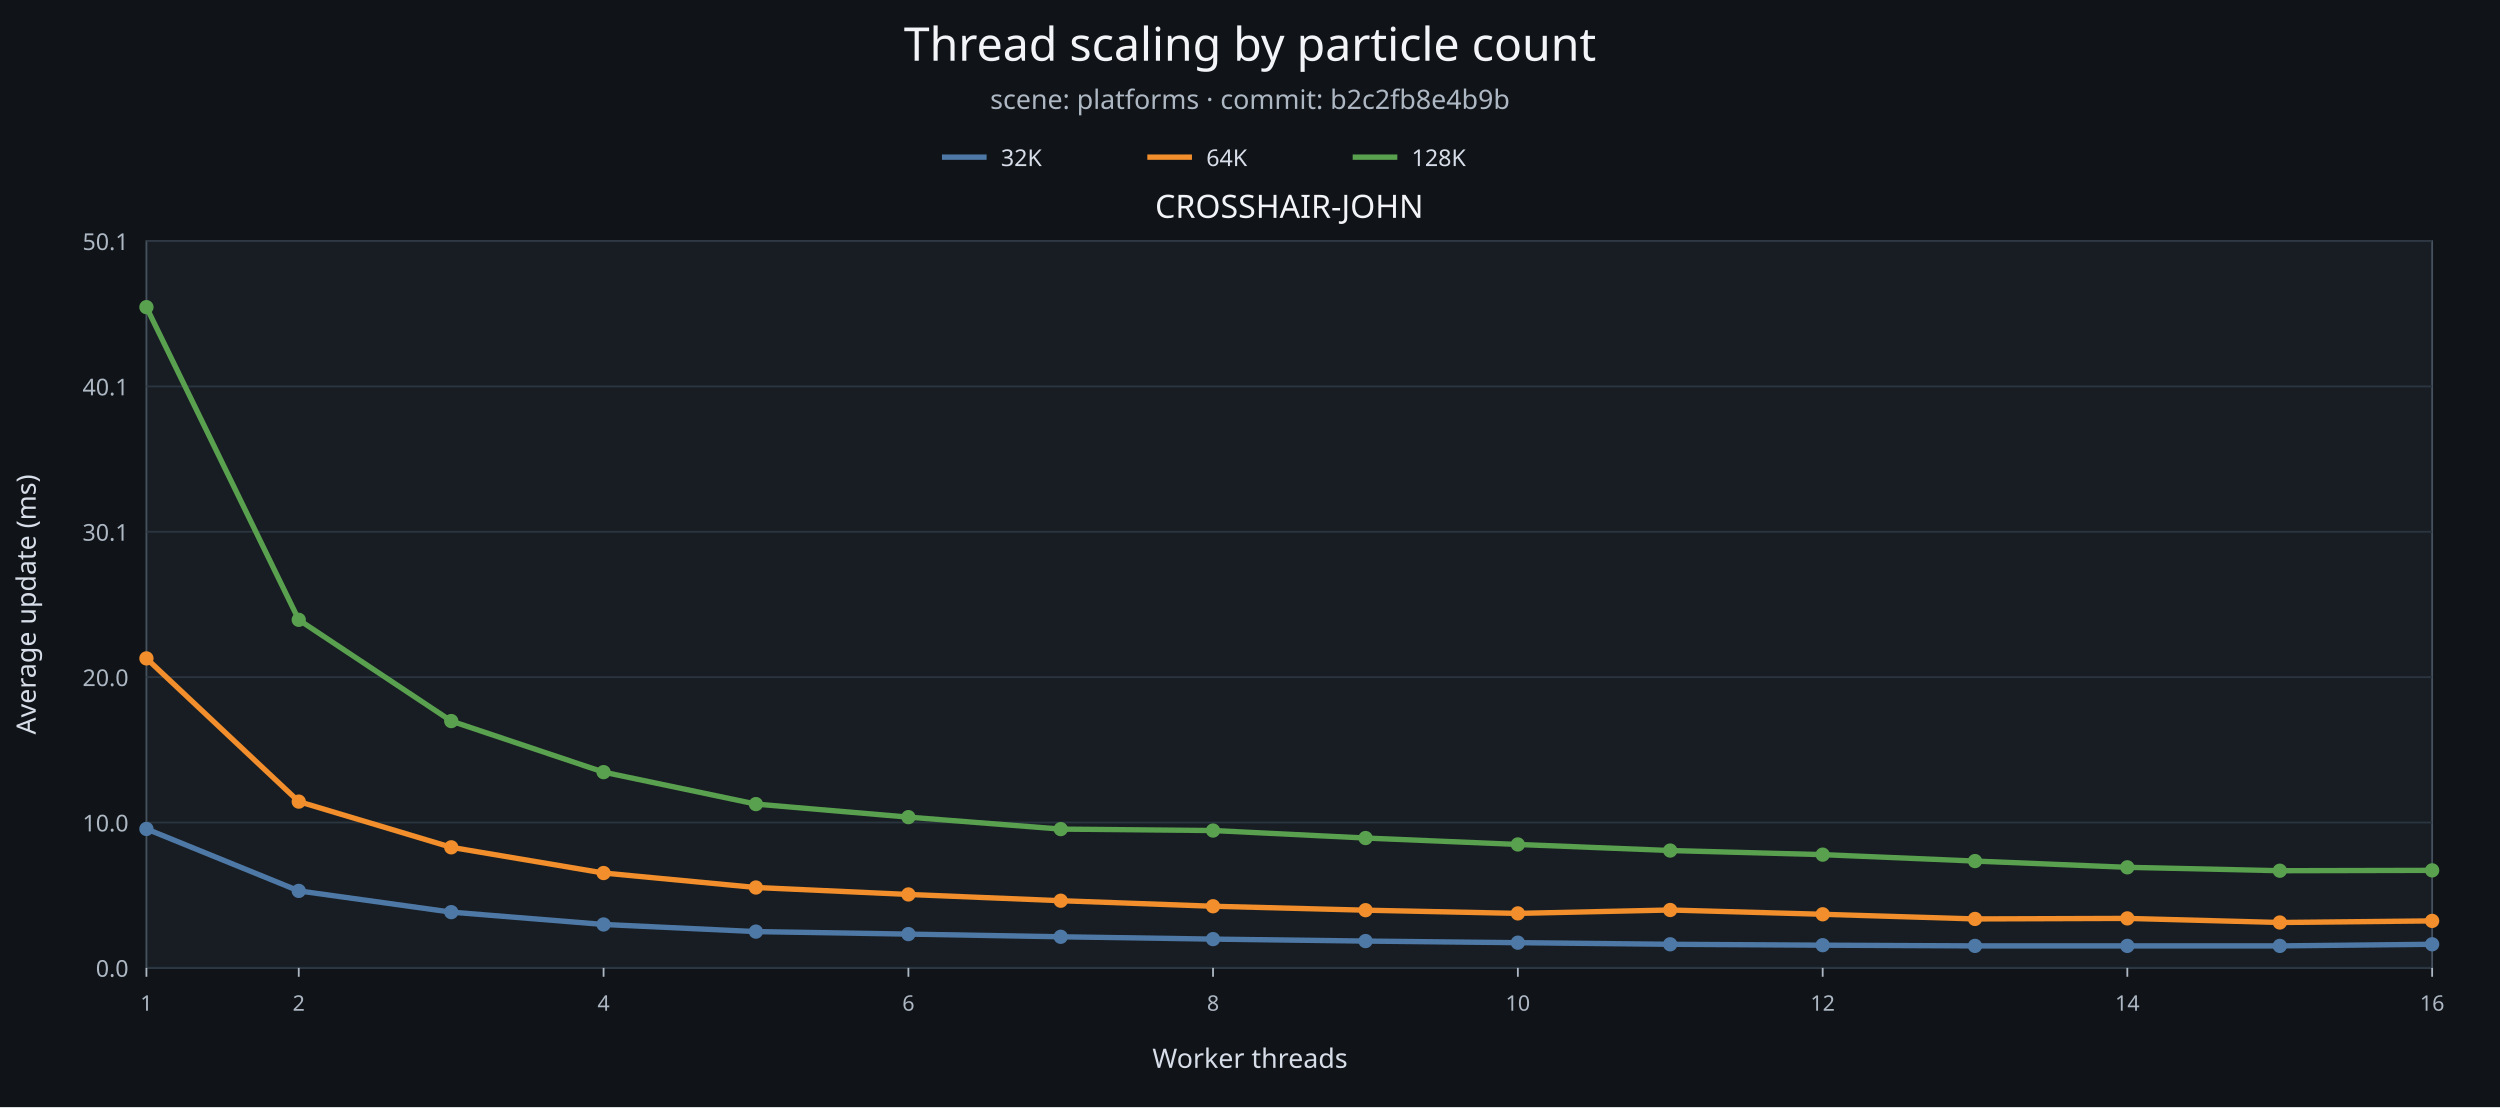
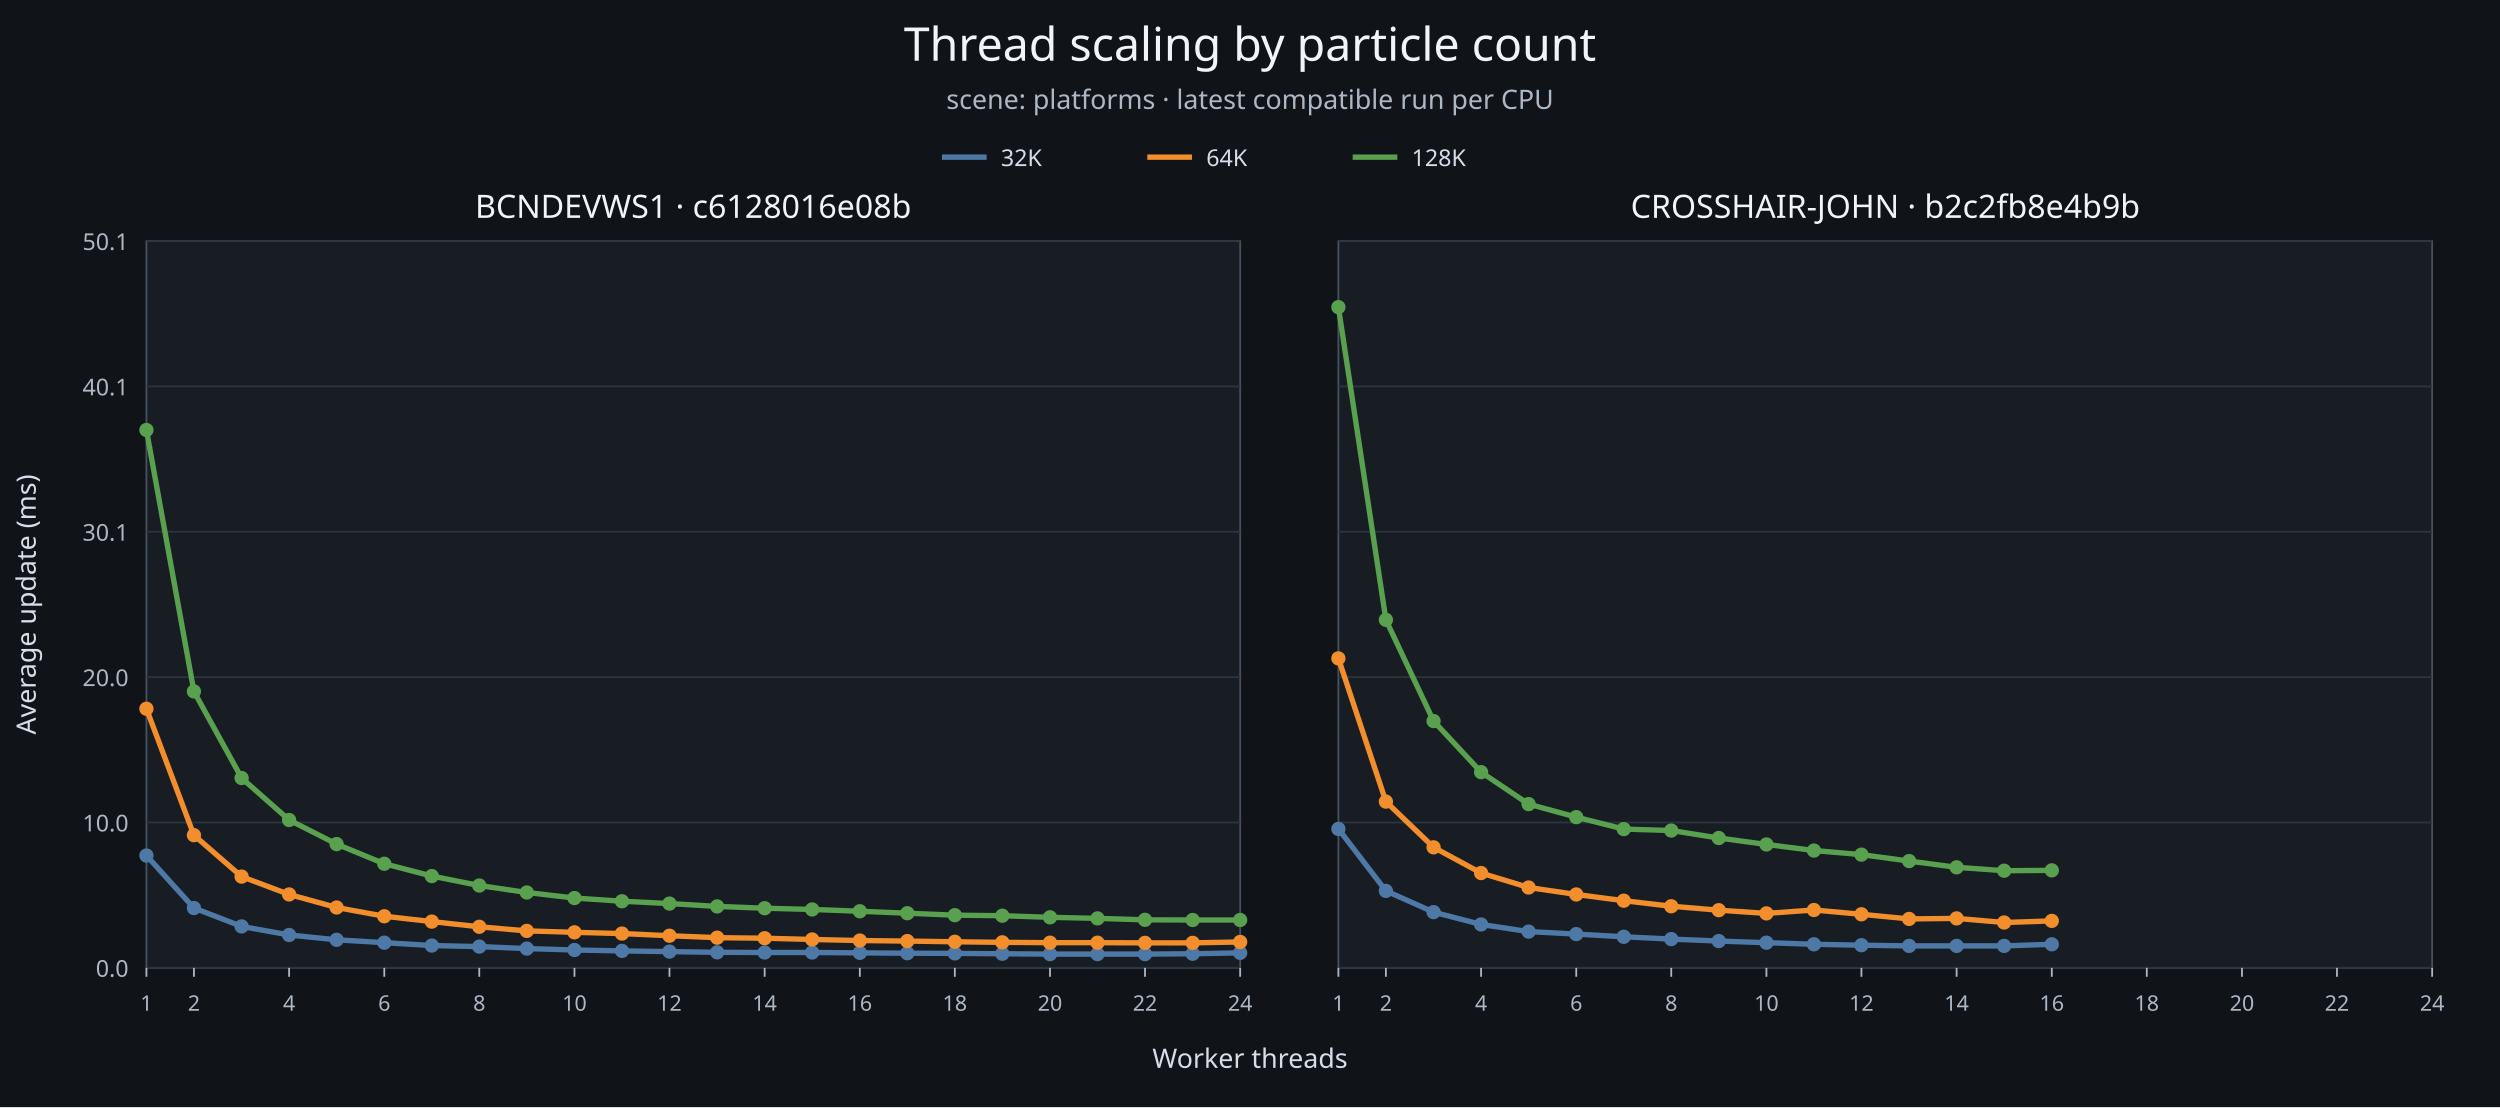
<svg xmlns="http://www.w3.org/2000/svg" width="1400" height="620" viewBox="0 0 1400 620">
  <rect width="100%" height="100%" fill="#101418" />
  <text x="700.0" y="34.0" fill="#f2f4f8" text-anchor="middle" font-size="26" font-family="sans-serif">Thread scaling by particle count</text>
-   <text x="700.0" y="61.0" fill="#aeb8c4" text-anchor="middle" font-size="15" font-family="sans-serif">scene: platforms · commit: b2c2fb8e4b9b</text>
+   <text x="700.0" y="61.0" fill="#aeb8c4" text-anchor="middle" font-size="15" font-family="sans-serif">scene: platforms · latest compatible run per CPU</text>
  <line x1="527.5" y1="88" x2="552.5" y2="88" stroke="#4e79a7" stroke-width="3" />
  <text x="560.5" y="93.0" fill="#d8dee9" font-size="13" font-family="sans-serif">32K</text>
  <line x1="642.5" y1="88" x2="667.5" y2="88" stroke="#f28e2b" stroke-width="3" />
  <text x="675.5" y="93.0" fill="#d8dee9" font-size="13" font-family="sans-serif">64K</text>
  <line x1="757.5" y1="88" x2="782.5" y2="88" stroke="#59a14f" stroke-width="3" />
  <text x="790.5" y="93.0" fill="#d8dee9" font-size="13" font-family="sans-serif">128K</text>
-   <rect x="82.0" y="135" width="1280.0" height="407" fill="#171d23" stroke="#45515e" />
-   <text x="722.0" y="122.0" fill="#f2f4f8" text-anchor="middle" font-size="18" font-family="sans-serif">CROSSHAIR-JOHN</text>
-   <line x1="82.0" y1="542.0" x2="1362.0" y2="542.0" stroke="#2b3540" />
+   <rect x="82.0" y="135" width="612.5" height="407" fill="#171d23" stroke="#45515e" />
+   <text x="388.2" y="122.0" fill="#f2f4f8" text-anchor="middle" font-size="18" font-family="sans-serif">BCNDEVWS1 · c6128016e08b</text>
+   <line x1="82.0" y1="542.0" x2="694.5" y2="542.0" stroke="#2b3540" />
  <text x="72.0" y="547.0" fill="#aeb8c4" text-anchor="end" font-size="13" font-family="sans-serif">0.0</text>
-   <line x1="82.0" y1="460.6" x2="1362.0" y2="460.6" stroke="#2b3540" />
+   <line x1="82.0" y1="460.6" x2="694.5" y2="460.6" stroke="#2b3540" />
  <text x="72.0" y="465.6" fill="#aeb8c4" text-anchor="end" font-size="13" font-family="sans-serif">10.0</text>
-   <line x1="82.0" y1="379.2" x2="1362.0" y2="379.2" stroke="#2b3540" />
+   <line x1="82.0" y1="379.2" x2="694.5" y2="379.2" stroke="#2b3540" />
  <text x="72.0" y="384.2" fill="#aeb8c4" text-anchor="end" font-size="13" font-family="sans-serif">20.0</text>
-   <line x1="82.0" y1="297.8" x2="1362.0" y2="297.8" stroke="#2b3540" />
+   <line x1="82.0" y1="297.8" x2="694.5" y2="297.8" stroke="#2b3540" />
  <text x="72.0" y="302.8" fill="#aeb8c4" text-anchor="end" font-size="13" font-family="sans-serif">30.1</text>
-   <line x1="82.0" y1="216.4" x2="1362.0" y2="216.4" stroke="#2b3540" />
+   <line x1="82.0" y1="216.4" x2="694.5" y2="216.4" stroke="#2b3540" />
  <text x="72.0" y="221.4" fill="#aeb8c4" text-anchor="end" font-size="13" font-family="sans-serif">40.1</text>
-   <line x1="82.0" y1="135.0" x2="1362.0" y2="135.0" stroke="#2b3540" />
+   <line x1="82.0" y1="135.0" x2="694.5" y2="135.0" stroke="#2b3540" />
  <text x="72.0" y="140.0" fill="#aeb8c4" text-anchor="end" font-size="13" font-family="sans-serif">50.1</text>
  <line x1="82.0" y1="542.0" x2="82.0" y2="547.0" stroke="#aeb8c4" />
  <text x="82.0" y="566.0" fill="#aeb8c4" text-anchor="middle" font-size="12" font-family="sans-serif">1</text>
-   <line x1="167.3" y1="542.0" x2="167.3" y2="547.0" stroke="#aeb8c4" />
-   <text x="167.3" y="566.0" fill="#aeb8c4" text-anchor="middle" font-size="12" font-family="sans-serif">2</text>
-   <line x1="338.0" y1="542.0" x2="338.0" y2="547.0" stroke="#aeb8c4" />
-   <text x="338.0" y="566.0" fill="#aeb8c4" text-anchor="middle" font-size="12" font-family="sans-serif">4</text>
-   <line x1="508.7" y1="542.0" x2="508.7" y2="547.0" stroke="#aeb8c4" />
-   <text x="508.7" y="566.0" fill="#aeb8c4" text-anchor="middle" font-size="12" font-family="sans-serif">6</text>
-   <line x1="679.3" y1="542.0" x2="679.3" y2="547.0" stroke="#aeb8c4" />
-   <text x="679.3" y="566.0" fill="#aeb8c4" text-anchor="middle" font-size="12" font-family="sans-serif">8</text>
-   <line x1="850.0" y1="542.0" x2="850.0" y2="547.0" stroke="#aeb8c4" />
-   <text x="850.0" y="566.0" fill="#aeb8c4" text-anchor="middle" font-size="12" font-family="sans-serif">10</text>
-   <line x1="1020.7" y1="542.0" x2="1020.7" y2="547.0" stroke="#aeb8c4" />
-   <text x="1020.7" y="566.0" fill="#aeb8c4" text-anchor="middle" font-size="12" font-family="sans-serif">12</text>
-   <line x1="1191.3" y1="542.0" x2="1191.3" y2="547.0" stroke="#aeb8c4" />
-   <text x="1191.3" y="566.0" fill="#aeb8c4" text-anchor="middle" font-size="12" font-family="sans-serif">14</text>
+   <line x1="108.6" y1="542.0" x2="108.6" y2="547.0" stroke="#aeb8c4" />
+   <text x="108.6" y="566.0" fill="#aeb8c4" text-anchor="middle" font-size="12" font-family="sans-serif">2</text>
+   <line x1="161.9" y1="542.0" x2="161.9" y2="547.0" stroke="#aeb8c4" />
+   <text x="161.9" y="566.0" fill="#aeb8c4" text-anchor="middle" font-size="12" font-family="sans-serif">4</text>
+   <line x1="215.2" y1="542.0" x2="215.2" y2="547.0" stroke="#aeb8c4" />
+   <text x="215.2" y="566.0" fill="#aeb8c4" text-anchor="middle" font-size="12" font-family="sans-serif">6</text>
+   <line x1="268.4" y1="542.0" x2="268.4" y2="547.0" stroke="#aeb8c4" />
+   <text x="268.4" y="566.0" fill="#aeb8c4" text-anchor="middle" font-size="12" font-family="sans-serif">8</text>
+   <line x1="321.7" y1="542.0" x2="321.7" y2="547.0" stroke="#aeb8c4" />
+   <text x="321.7" y="566.0" fill="#aeb8c4" text-anchor="middle" font-size="12" font-family="sans-serif">10</text>
+   <line x1="374.9" y1="542.0" x2="374.9" y2="547.0" stroke="#aeb8c4" />
+   <text x="374.9" y="566.0" fill="#aeb8c4" text-anchor="middle" font-size="12" font-family="sans-serif">12</text>
+   <line x1="428.2" y1="542.0" x2="428.2" y2="547.0" stroke="#aeb8c4" />
+   <text x="428.2" y="566.0" fill="#aeb8c4" text-anchor="middle" font-size="12" font-family="sans-serif">14</text>
+   <line x1="481.5" y1="542.0" x2="481.5" y2="547.0" stroke="#aeb8c4" />
+   <text x="481.5" y="566.0" fill="#aeb8c4" text-anchor="middle" font-size="12" font-family="sans-serif">16</text>
+   <line x1="534.7" y1="542.0" x2="534.7" y2="547.0" stroke="#aeb8c4" />
+   <text x="534.7" y="566.0" fill="#aeb8c4" text-anchor="middle" font-size="12" font-family="sans-serif">18</text>
+   <line x1="588.0" y1="542.0" x2="588.0" y2="547.0" stroke="#aeb8c4" />
+   <text x="588.0" y="566.0" fill="#aeb8c4" text-anchor="middle" font-size="12" font-family="sans-serif">20</text>
+   <line x1="641.2" y1="542.0" x2="641.2" y2="547.0" stroke="#aeb8c4" />
+   <text x="641.2" y="566.0" fill="#aeb8c4" text-anchor="middle" font-size="12" font-family="sans-serif">22</text>
+   <line x1="694.5" y1="542.0" x2="694.5" y2="547.0" stroke="#aeb8c4" />
+   <text x="694.5" y="566.0" fill="#aeb8c4" text-anchor="middle" font-size="12" font-family="sans-serif">24</text>
+   <polyline points="82.0,479.1 108.6,508.5 135.3,518.8 161.9,523.6 188.5,526.3 215.2,527.9 241.8,529.5 268.4,530.1 295.0,531.2 321.7,532.0 348.3,532.5 374.9,532.9 401.6,533.3 428.2,533.4 454.8,533.4 481.5,533.6 508.1,533.8 534.7,533.9 561.3,534.1 588.0,534.3 614.6,534.3 641.2,534.3 667.9,534.1 694.5,533.6" fill="none" stroke="#4e79a7" stroke-width="3" />
+   <circle cx="82.0" cy="479.1" r="4" fill="#4e79a7" />
+   <circle cx="108.6" cy="508.5" r="4" fill="#4e79a7" />
+   <circle cx="135.3" cy="518.8" r="4" fill="#4e79a7" />
+   <circle cx="161.9" cy="523.6" r="4" fill="#4e79a7" />
+   <circle cx="188.5" cy="526.3" r="4" fill="#4e79a7" />
+   <circle cx="215.2" cy="527.9" r="4" fill="#4e79a7" />
+   <circle cx="241.8" cy="529.5" r="4" fill="#4e79a7" />
+   <circle cx="268.4" cy="530.1" r="4" fill="#4e79a7" />
+   <circle cx="295.0" cy="531.2" r="4" fill="#4e79a7" />
+   <circle cx="321.7" cy="532.0" r="4" fill="#4e79a7" />
+   <circle cx="348.3" cy="532.5" r="4" fill="#4e79a7" />
+   <circle cx="374.9" cy="532.9" r="4" fill="#4e79a7" />
+   <circle cx="401.6" cy="533.3" r="4" fill="#4e79a7" />
+   <circle cx="428.2" cy="533.4" r="4" fill="#4e79a7" />
+   <circle cx="454.8" cy="533.4" r="4" fill="#4e79a7" />
+   <circle cx="481.5" cy="533.6" r="4" fill="#4e79a7" />
+   <circle cx="508.1" cy="533.8" r="4" fill="#4e79a7" />
+   <circle cx="534.7" cy="533.9" r="4" fill="#4e79a7" />
+   <circle cx="561.3" cy="534.1" r="4" fill="#4e79a7" />
+   <circle cx="588.0" cy="534.3" r="4" fill="#4e79a7" />
+   <circle cx="614.6" cy="534.3" r="4" fill="#4e79a7" />
+   <circle cx="641.2" cy="534.3" r="4" fill="#4e79a7" />
+   <circle cx="667.9" cy="534.1" r="4" fill="#4e79a7" />
+   <circle cx="694.5" cy="533.6" r="4" fill="#4e79a7" />
+   <polyline points="82.0,396.9 108.6,467.7 135.3,490.9 161.9,500.9 188.5,508.2 215.2,513.1 241.8,516.1 268.4,519.0 295.0,521.3 321.7,522.1 348.3,522.8 374.9,524.0 401.6,525.1 428.2,525.4 454.8,526.1 481.5,526.7 508.1,527.0 534.7,527.4 561.3,527.7 588.0,527.9 614.6,527.9 641.2,528.0 667.9,528.0 694.5,527.5" fill="none" stroke="#f28e2b" stroke-width="3" />
+   <circle cx="82.0" cy="396.9" r="4" fill="#f28e2b" />
+   <circle cx="108.6" cy="467.7" r="4" fill="#f28e2b" />
+   <circle cx="135.3" cy="490.9" r="4" fill="#f28e2b" />
+   <circle cx="161.9" cy="500.9" r="4" fill="#f28e2b" />
+   <circle cx="188.5" cy="508.2" r="4" fill="#f28e2b" />
+   <circle cx="215.2" cy="513.1" r="4" fill="#f28e2b" />
+   <circle cx="241.8" cy="516.1" r="4" fill="#f28e2b" />
+   <circle cx="268.4" cy="519.0" r="4" fill="#f28e2b" />
+   <circle cx="295.0" cy="521.3" r="4" fill="#f28e2b" />
+   <circle cx="321.7" cy="522.1" r="4" fill="#f28e2b" />
+   <circle cx="348.3" cy="522.8" r="4" fill="#f28e2b" />
+   <circle cx="374.9" cy="524.0" r="4" fill="#f28e2b" />
+   <circle cx="401.6" cy="525.1" r="4" fill="#f28e2b" />
+   <circle cx="428.2" cy="525.4" r="4" fill="#f28e2b" />
+   <circle cx="454.8" cy="526.1" r="4" fill="#f28e2b" />
+   <circle cx="481.5" cy="526.7" r="4" fill="#f28e2b" />
+   <circle cx="508.1" cy="527.0" r="4" fill="#f28e2b" />
+   <circle cx="534.7" cy="527.4" r="4" fill="#f28e2b" />
+   <circle cx="561.3" cy="527.7" r="4" fill="#f28e2b" />
+   <circle cx="588.0" cy="527.9" r="4" fill="#f28e2b" />
+   <circle cx="614.6" cy="527.9" r="4" fill="#f28e2b" />
+   <circle cx="641.2" cy="528.0" r="4" fill="#f28e2b" />
+   <circle cx="667.9" cy="528.0" r="4" fill="#f28e2b" />
+   <circle cx="694.5" cy="527.5" r="4" fill="#f28e2b" />
+   <polyline points="82.0,240.8 108.6,387.2 135.3,435.7 161.9,459.2 188.5,472.7 215.2,483.7 241.8,490.6 268.4,495.9 295.0,499.8 321.7,502.9 348.3,504.7 374.9,506.0 401.6,507.6 428.2,508.6 454.8,509.3 481.5,510.3 508.1,511.4 534.7,512.5 561.3,512.8 588.0,513.7 614.6,514.3 641.2,515.1 667.9,515.2 694.5,515.2" fill="none" stroke="#59a14f" stroke-width="3" />
+   <circle cx="82.0" cy="240.8" r="4" fill="#59a14f" />
+   <circle cx="108.6" cy="387.2" r="4" fill="#59a14f" />
+   <circle cx="135.3" cy="435.7" r="4" fill="#59a14f" />
+   <circle cx="161.9" cy="459.2" r="4" fill="#59a14f" />
+   <circle cx="188.5" cy="472.7" r="4" fill="#59a14f" />
+   <circle cx="215.2" cy="483.7" r="4" fill="#59a14f" />
+   <circle cx="241.8" cy="490.6" r="4" fill="#59a14f" />
+   <circle cx="268.4" cy="495.9" r="4" fill="#59a14f" />
+   <circle cx="295.0" cy="499.8" r="4" fill="#59a14f" />
+   <circle cx="321.7" cy="502.9" r="4" fill="#59a14f" />
+   <circle cx="348.3" cy="504.7" r="4" fill="#59a14f" />
+   <circle cx="374.9" cy="506.0" r="4" fill="#59a14f" />
+   <circle cx="401.6" cy="507.6" r="4" fill="#59a14f" />
+   <circle cx="428.2" cy="508.6" r="4" fill="#59a14f" />
+   <circle cx="454.8" cy="509.3" r="4" fill="#59a14f" />
+   <circle cx="481.5" cy="510.3" r="4" fill="#59a14f" />
+   <circle cx="508.1" cy="511.4" r="4" fill="#59a14f" />
+   <circle cx="534.7" cy="512.5" r="4" fill="#59a14f" />
+   <circle cx="561.3" cy="512.8" r="4" fill="#59a14f" />
+   <circle cx="588.0" cy="513.7" r="4" fill="#59a14f" />
+   <circle cx="614.6" cy="514.3" r="4" fill="#59a14f" />
+   <circle cx="641.2" cy="515.1" r="4" fill="#59a14f" />
+   <circle cx="667.9" cy="515.2" r="4" fill="#59a14f" />
+   <circle cx="694.5" cy="515.2" r="4" fill="#59a14f" />
+   <rect x="749.5" y="135" width="612.5" height="407" fill="#171d23" stroke="#45515e" />
+   <text x="1055.8" y="122.0" fill="#f2f4f8" text-anchor="middle" font-size="18" font-family="sans-serif">CROSSHAIR-JOHN · b2c2fb8e4b9b</text>
+   <line x1="749.5" y1="542.0" x2="1362.0" y2="542.0" stroke="#2b3540" />
+   <line x1="749.5" y1="460.6" x2="1362.0" y2="460.6" stroke="#2b3540" />
+   <line x1="749.5" y1="379.2" x2="1362.0" y2="379.2" stroke="#2b3540" />
+   <line x1="749.5" y1="297.8" x2="1362.0" y2="297.8" stroke="#2b3540" />
+   <line x1="749.5" y1="216.4" x2="1362.0" y2="216.4" stroke="#2b3540" />
+   <line x1="749.5" y1="135.0" x2="1362.0" y2="135.0" stroke="#2b3540" />
+   <line x1="749.5" y1="542.0" x2="749.5" y2="547.0" stroke="#aeb8c4" />
+   <text x="749.5" y="566.0" fill="#aeb8c4" text-anchor="middle" font-size="12" font-family="sans-serif">1</text>
+   <line x1="776.1" y1="542.0" x2="776.1" y2="547.0" stroke="#aeb8c4" />
+   <text x="776.1" y="566.0" fill="#aeb8c4" text-anchor="middle" font-size="12" font-family="sans-serif">2</text>
+   <line x1="829.4" y1="542.0" x2="829.4" y2="547.0" stroke="#aeb8c4" />
+   <text x="829.4" y="566.0" fill="#aeb8c4" text-anchor="middle" font-size="12" font-family="sans-serif">4</text>
+   <line x1="882.7" y1="542.0" x2="882.7" y2="547.0" stroke="#aeb8c4" />
+   <text x="882.7" y="566.0" fill="#aeb8c4" text-anchor="middle" font-size="12" font-family="sans-serif">6</text>
+   <line x1="935.9" y1="542.0" x2="935.9" y2="547.0" stroke="#aeb8c4" />
+   <text x="935.9" y="566.0" fill="#aeb8c4" text-anchor="middle" font-size="12" font-family="sans-serif">8</text>
+   <line x1="989.2" y1="542.0" x2="989.2" y2="547.0" stroke="#aeb8c4" />
+   <text x="989.2" y="566.0" fill="#aeb8c4" text-anchor="middle" font-size="12" font-family="sans-serif">10</text>
+   <line x1="1042.4" y1="542.0" x2="1042.4" y2="547.0" stroke="#aeb8c4" />
+   <text x="1042.4" y="566.0" fill="#aeb8c4" text-anchor="middle" font-size="12" font-family="sans-serif">12</text>
+   <line x1="1095.7" y1="542.0" x2="1095.7" y2="547.0" stroke="#aeb8c4" />
+   <text x="1095.7" y="566.0" fill="#aeb8c4" text-anchor="middle" font-size="12" font-family="sans-serif">14</text>
+   <line x1="1149.0" y1="542.0" x2="1149.0" y2="547.0" stroke="#aeb8c4" />
+   <text x="1149.0" y="566.0" fill="#aeb8c4" text-anchor="middle" font-size="12" font-family="sans-serif">16</text>
+   <line x1="1202.2" y1="542.0" x2="1202.2" y2="547.0" stroke="#aeb8c4" />
+   <text x="1202.2" y="566.0" fill="#aeb8c4" text-anchor="middle" font-size="12" font-family="sans-serif">18</text>
+   <line x1="1255.5" y1="542.0" x2="1255.5" y2="547.0" stroke="#aeb8c4" />
+   <text x="1255.5" y="566.0" fill="#aeb8c4" text-anchor="middle" font-size="12" font-family="sans-serif">20</text>
+   <line x1="1308.7" y1="542.0" x2="1308.7" y2="547.0" stroke="#aeb8c4" />
+   <text x="1308.7" y="566.0" fill="#aeb8c4" text-anchor="middle" font-size="12" font-family="sans-serif">22</text>
  <line x1="1362.0" y1="542.0" x2="1362.0" y2="547.0" stroke="#aeb8c4" />
-   <text x="1362.0" y="566.0" fill="#aeb8c4" text-anchor="middle" font-size="12" font-family="sans-serif">16</text>
-   <polyline points="82.0,464.2 167.3,498.9 252.7,510.8 338.0,517.7 423.3,521.7 508.7,523.1 594.0,524.6 679.3,525.9 764.7,527.0 850.0,527.9 935.3,528.8 1020.7,529.3 1106.0,529.7 1191.3,529.7 1276.7,529.7 1362.0,528.8" fill="none" stroke="#4e79a7" stroke-width="3" />
-   <circle cx="82.0" cy="464.2" r="4" fill="#4e79a7" />
-   <circle cx="167.3" cy="498.9" r="4" fill="#4e79a7" />
-   <circle cx="252.7" cy="510.8" r="4" fill="#4e79a7" />
-   <circle cx="338.0" cy="517.7" r="4" fill="#4e79a7" />
-   <circle cx="423.3" cy="521.7" r="4" fill="#4e79a7" />
-   <circle cx="508.7" cy="523.1" r="4" fill="#4e79a7" />
-   <circle cx="594.0" cy="524.6" r="4" fill="#4e79a7" />
-   <circle cx="679.3" cy="525.9" r="4" fill="#4e79a7" />
-   <circle cx="764.7" cy="527.0" r="4" fill="#4e79a7" />
-   <circle cx="850.0" cy="527.9" r="4" fill="#4e79a7" />
-   <circle cx="935.3" cy="528.8" r="4" fill="#4e79a7" />
-   <circle cx="1020.7" cy="529.3" r="4" fill="#4e79a7" />
-   <circle cx="1106.0" cy="529.7" r="4" fill="#4e79a7" />
-   <circle cx="1191.3" cy="529.7" r="4" fill="#4e79a7" />
-   <circle cx="1276.7" cy="529.7" r="4" fill="#4e79a7" />
-   <circle cx="1362.0" cy="528.8" r="4" fill="#4e79a7" />
-   <polyline points="82.0,368.7 167.3,448.9 252.7,474.5 338.0,488.9 423.3,497.0 508.7,500.9 594.0,504.4 679.3,507.5 764.7,509.7 850.0,511.5 935.3,509.6 1020.7,512.0 1106.0,514.6 1191.3,514.3 1276.7,516.6 1362.0,515.7" fill="none" stroke="#f28e2b" stroke-width="3" />
-   <circle cx="82.0" cy="368.7" r="4" fill="#f28e2b" />
-   <circle cx="167.3" cy="448.9" r="4" fill="#f28e2b" />
-   <circle cx="252.7" cy="474.5" r="4" fill="#f28e2b" />
-   <circle cx="338.0" cy="488.9" r="4" fill="#f28e2b" />
-   <circle cx="423.3" cy="497.0" r="4" fill="#f28e2b" />
-   <circle cx="508.7" cy="500.9" r="4" fill="#f28e2b" />
-   <circle cx="594.0" cy="504.4" r="4" fill="#f28e2b" />
-   <circle cx="679.3" cy="507.5" r="4" fill="#f28e2b" />
-   <circle cx="764.7" cy="509.7" r="4" fill="#f28e2b" />
-   <circle cx="850.0" cy="511.5" r="4" fill="#f28e2b" />
-   <circle cx="935.3" cy="509.6" r="4" fill="#f28e2b" />
-   <circle cx="1020.7" cy="512.0" r="4" fill="#f28e2b" />
-   <circle cx="1106.0" cy="514.6" r="4" fill="#f28e2b" />
-   <circle cx="1191.3" cy="514.3" r="4" fill="#f28e2b" />
-   <circle cx="1276.7" cy="516.6" r="4" fill="#f28e2b" />
-   <circle cx="1362.0" cy="515.7" r="4" fill="#f28e2b" />
-   <polyline points="82.0,172.0 167.3,347.1 252.7,403.8 338.0,432.4 423.3,450.3 508.7,457.6 594.0,464.3 679.3,465.1 764.7,469.3 850.0,472.9 935.3,476.3 1020.7,478.6 1106.0,482.2 1191.3,485.7 1276.7,487.6 1362.0,487.4" fill="none" stroke="#59a14f" stroke-width="3" />
-   <circle cx="82.0" cy="172.0" r="4" fill="#59a14f" />
-   <circle cx="167.3" cy="347.1" r="4" fill="#59a14f" />
-   <circle cx="252.7" cy="403.8" r="4" fill="#59a14f" />
-   <circle cx="338.0" cy="432.4" r="4" fill="#59a14f" />
-   <circle cx="423.3" cy="450.3" r="4" fill="#59a14f" />
-   <circle cx="508.7" cy="457.6" r="4" fill="#59a14f" />
-   <circle cx="594.0" cy="464.3" r="4" fill="#59a14f" />
-   <circle cx="679.3" cy="465.1" r="4" fill="#59a14f" />
-   <circle cx="764.7" cy="469.3" r="4" fill="#59a14f" />
-   <circle cx="850.0" cy="472.9" r="4" fill="#59a14f" />
-   <circle cx="935.3" cy="476.3" r="4" fill="#59a14f" />
-   <circle cx="1020.7" cy="478.6" r="4" fill="#59a14f" />
-   <circle cx="1106.0" cy="482.2" r="4" fill="#59a14f" />
-   <circle cx="1191.3" cy="485.7" r="4" fill="#59a14f" />
-   <circle cx="1276.7" cy="487.6" r="4" fill="#59a14f" />
-   <circle cx="1362.0" cy="487.4" r="4" fill="#59a14f" />
+   <text x="1362.0" y="566.0" fill="#aeb8c4" text-anchor="middle" font-size="12" font-family="sans-serif">24</text>
+   <polyline points="749.5,464.2 776.1,498.9 802.8,510.8 829.4,517.7 856.0,521.7 882.7,523.1 909.3,524.6 935.9,525.9 962.5,527.0 989.2,527.9 1015.8,528.8 1042.4,529.3 1069.1,529.7 1095.7,529.7 1122.3,529.7 1149.0,528.8" fill="none" stroke="#4e79a7" stroke-width="3" />
+   <circle cx="749.5" cy="464.2" r="4" fill="#4e79a7" />
+   <circle cx="776.1" cy="498.9" r="4" fill="#4e79a7" />
+   <circle cx="802.8" cy="510.8" r="4" fill="#4e79a7" />
+   <circle cx="829.4" cy="517.7" r="4" fill="#4e79a7" />
+   <circle cx="856.0" cy="521.7" r="4" fill="#4e79a7" />
+   <circle cx="882.7" cy="523.1" r="4" fill="#4e79a7" />
+   <circle cx="909.3" cy="524.6" r="4" fill="#4e79a7" />
+   <circle cx="935.9" cy="525.9" r="4" fill="#4e79a7" />
+   <circle cx="962.5" cy="527.0" r="4" fill="#4e79a7" />
+   <circle cx="989.2" cy="527.9" r="4" fill="#4e79a7" />
+   <circle cx="1015.8" cy="528.8" r="4" fill="#4e79a7" />
+   <circle cx="1042.4" cy="529.3" r="4" fill="#4e79a7" />
+   <circle cx="1069.1" cy="529.7" r="4" fill="#4e79a7" />
+   <circle cx="1095.7" cy="529.7" r="4" fill="#4e79a7" />
+   <circle cx="1122.3" cy="529.7" r="4" fill="#4e79a7" />
+   <circle cx="1149.0" cy="528.8" r="4" fill="#4e79a7" />
+   <polyline points="749.5,368.7 776.1,448.9 802.8,474.5 829.4,488.9 856.0,497.0 882.7,500.9 909.3,504.4 935.9,507.5 962.5,509.7 989.2,511.5 1015.8,509.6 1042.4,512.0 1069.1,514.6 1095.7,514.3 1122.3,516.6 1149.0,515.7" fill="none" stroke="#f28e2b" stroke-width="3" />
+   <circle cx="749.5" cy="368.7" r="4" fill="#f28e2b" />
+   <circle cx="776.1" cy="448.9" r="4" fill="#f28e2b" />
+   <circle cx="802.8" cy="474.5" r="4" fill="#f28e2b" />
+   <circle cx="829.4" cy="488.9" r="4" fill="#f28e2b" />
+   <circle cx="856.0" cy="497.0" r="4" fill="#f28e2b" />
+   <circle cx="882.7" cy="500.9" r="4" fill="#f28e2b" />
+   <circle cx="909.3" cy="504.4" r="4" fill="#f28e2b" />
+   <circle cx="935.9" cy="507.5" r="4" fill="#f28e2b" />
+   <circle cx="962.5" cy="509.7" r="4" fill="#f28e2b" />
+   <circle cx="989.2" cy="511.5" r="4" fill="#f28e2b" />
+   <circle cx="1015.8" cy="509.6" r="4" fill="#f28e2b" />
+   <circle cx="1042.4" cy="512.0" r="4" fill="#f28e2b" />
+   <circle cx="1069.1" cy="514.6" r="4" fill="#f28e2b" />
+   <circle cx="1095.7" cy="514.3" r="4" fill="#f28e2b" />
+   <circle cx="1122.3" cy="516.6" r="4" fill="#f28e2b" />
+   <circle cx="1149.0" cy="515.7" r="4" fill="#f28e2b" />
+   <polyline points="749.5,172.0 776.1,347.1 802.8,403.8 829.4,432.4 856.0,450.3 882.7,457.6 909.3,464.3 935.9,465.1 962.5,469.3 989.2,472.9 1015.8,476.3 1042.4,478.6 1069.1,482.2 1095.7,485.7 1122.3,487.6 1149.0,487.4" fill="none" stroke="#59a14f" stroke-width="3" />
+   <circle cx="749.5" cy="172.0" r="4" fill="#59a14f" />
+   <circle cx="776.1" cy="347.1" r="4" fill="#59a14f" />
+   <circle cx="802.8" cy="403.8" r="4" fill="#59a14f" />
+   <circle cx="829.4" cy="432.4" r="4" fill="#59a14f" />
+   <circle cx="856.0" cy="450.3" r="4" fill="#59a14f" />
+   <circle cx="882.7" cy="457.6" r="4" fill="#59a14f" />
+   <circle cx="909.3" cy="464.3" r="4" fill="#59a14f" />
+   <circle cx="935.9" cy="465.1" r="4" fill="#59a14f" />
+   <circle cx="962.5" cy="469.3" r="4" fill="#59a14f" />
+   <circle cx="989.2" cy="472.9" r="4" fill="#59a14f" />
+   <circle cx="1015.8" cy="476.3" r="4" fill="#59a14f" />
+   <circle cx="1042.4" cy="478.6" r="4" fill="#59a14f" />
+   <circle cx="1069.1" cy="482.2" r="4" fill="#59a14f" />
+   <circle cx="1095.7" cy="485.7" r="4" fill="#59a14f" />
+   <circle cx="1122.3" cy="487.6" r="4" fill="#59a14f" />
+   <circle cx="1149.0" cy="487.4" r="4" fill="#59a14f" />
  <text x="700.0" y="598.0" fill="#d8dee9" text-anchor="middle" font-size="15" font-family="sans-serif">Worker threads</text>
  <text x="20.0" y="338.5" fill="#d8dee9" transform="rotate(-90 20 338.5)" text-anchor="middle" font-size="15" font-family="sans-serif">Average update (ms)</text>
</svg>
